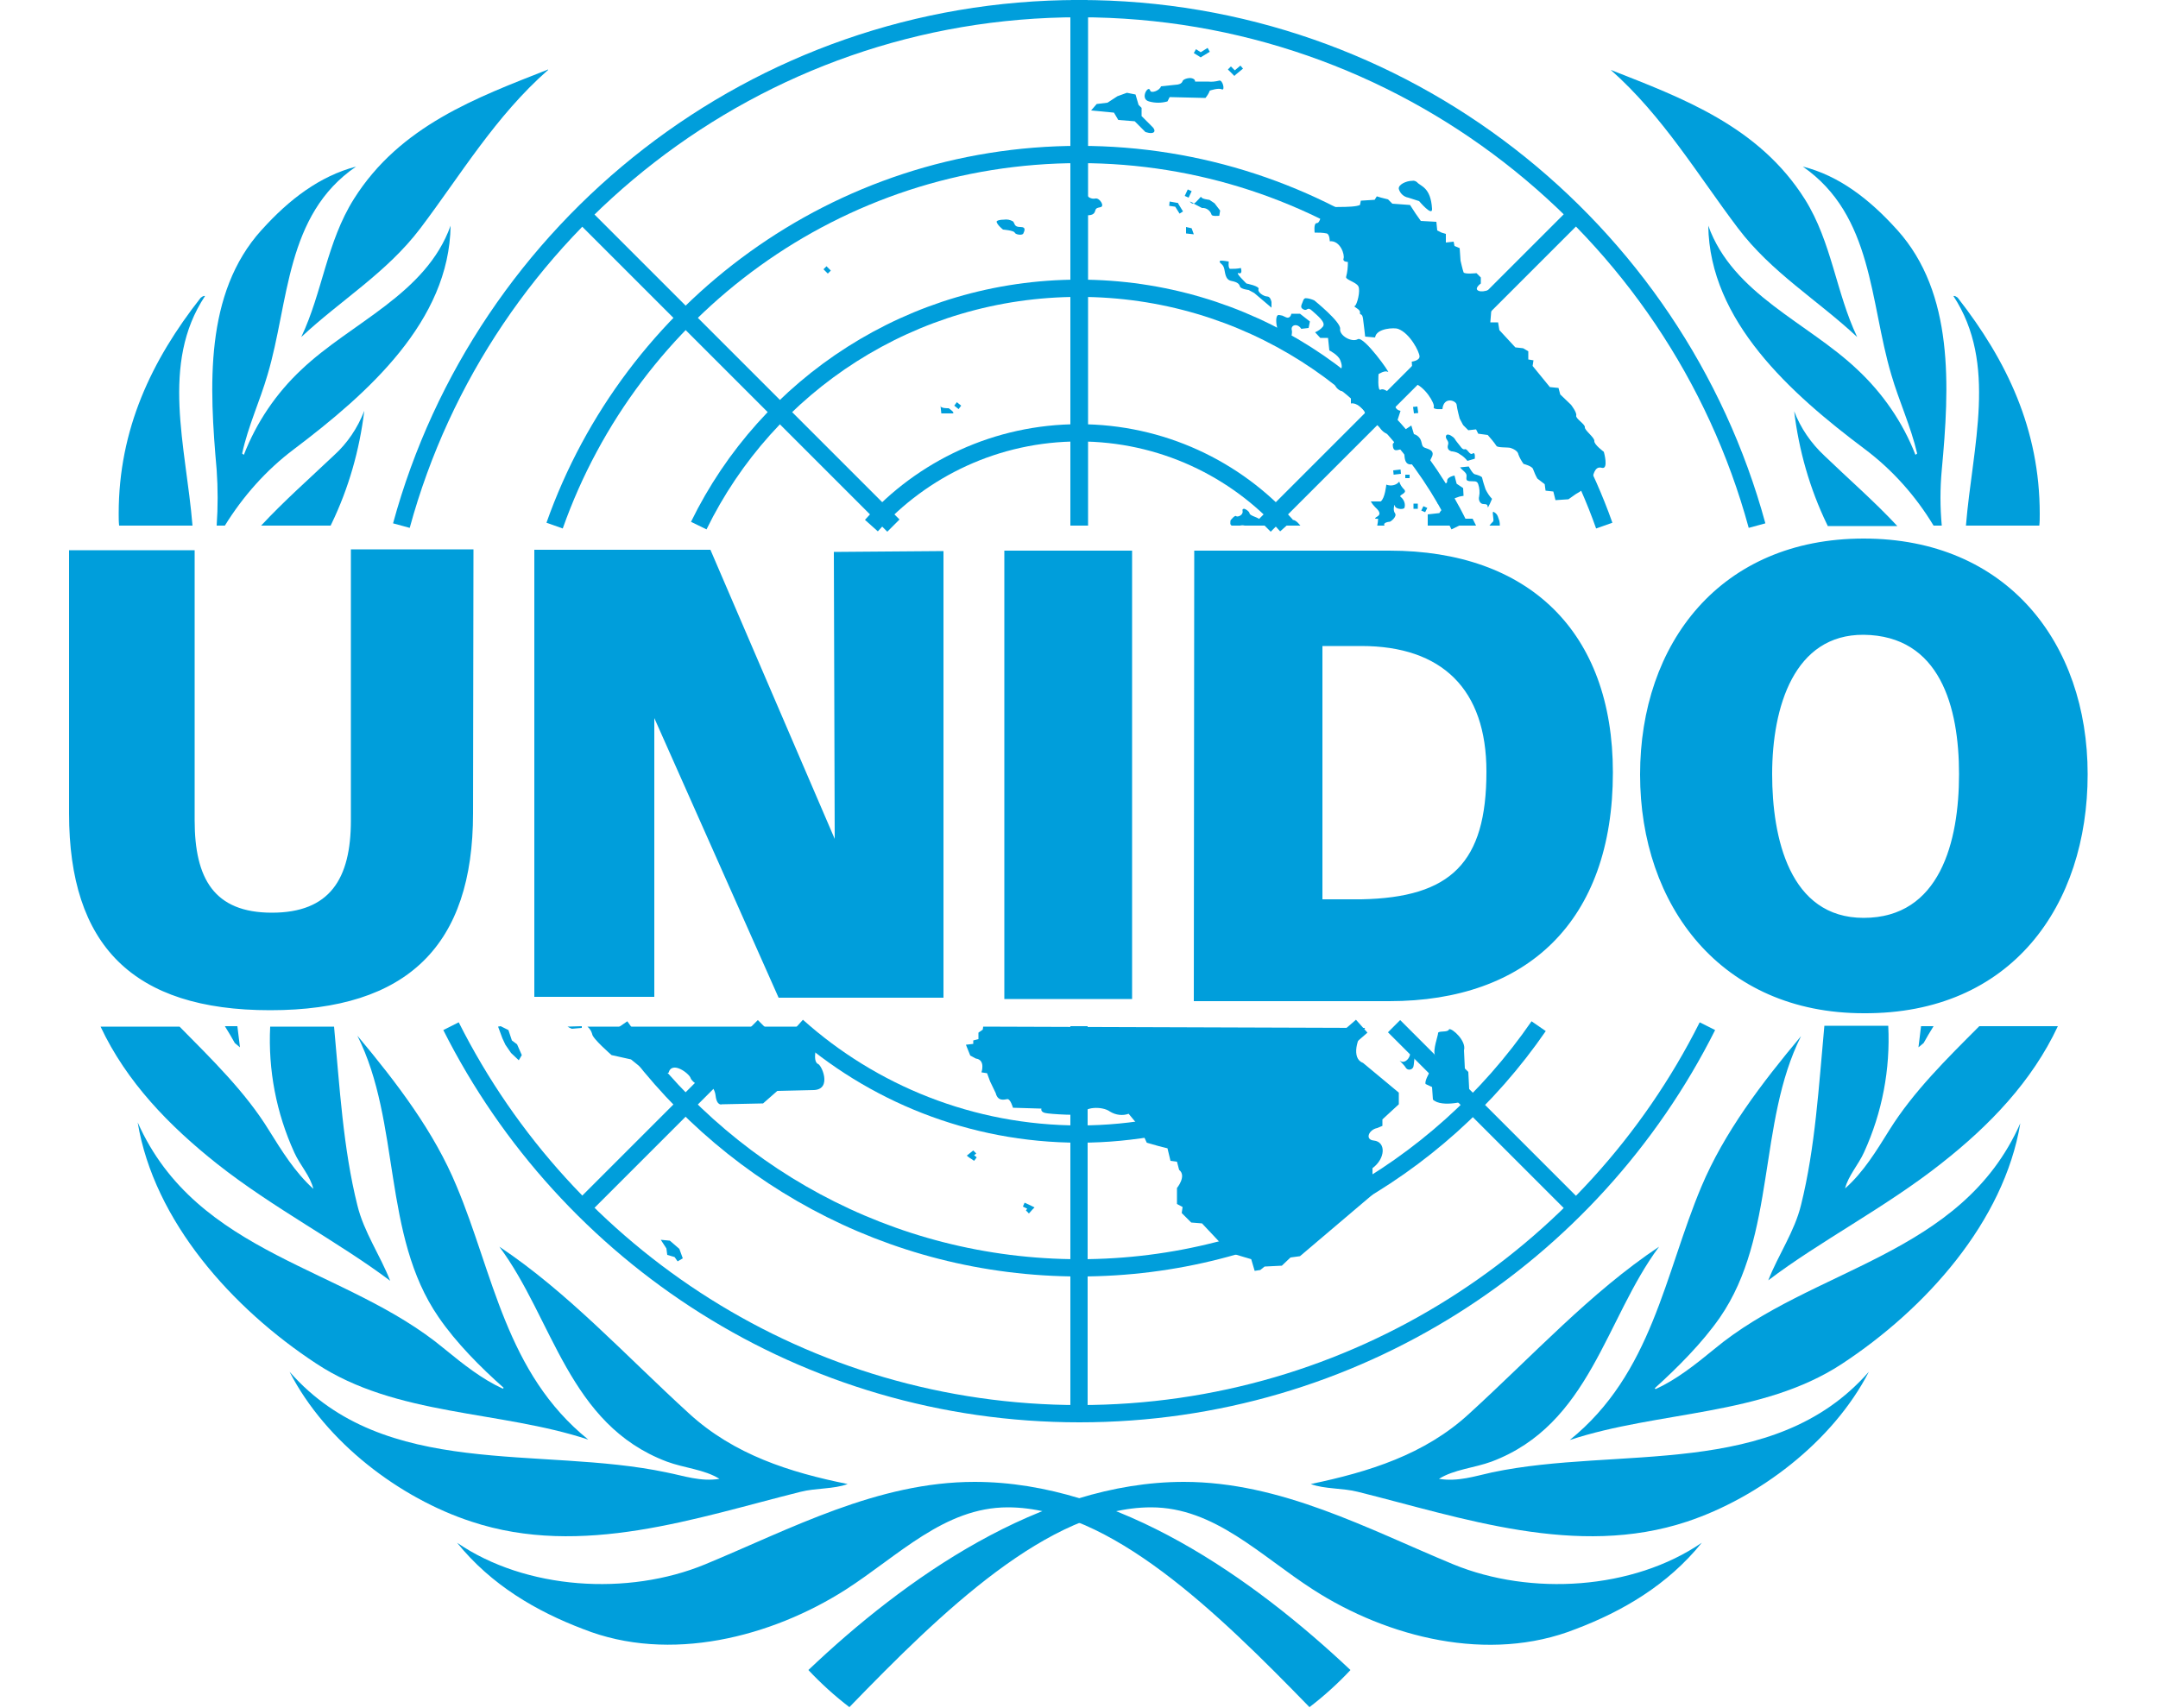
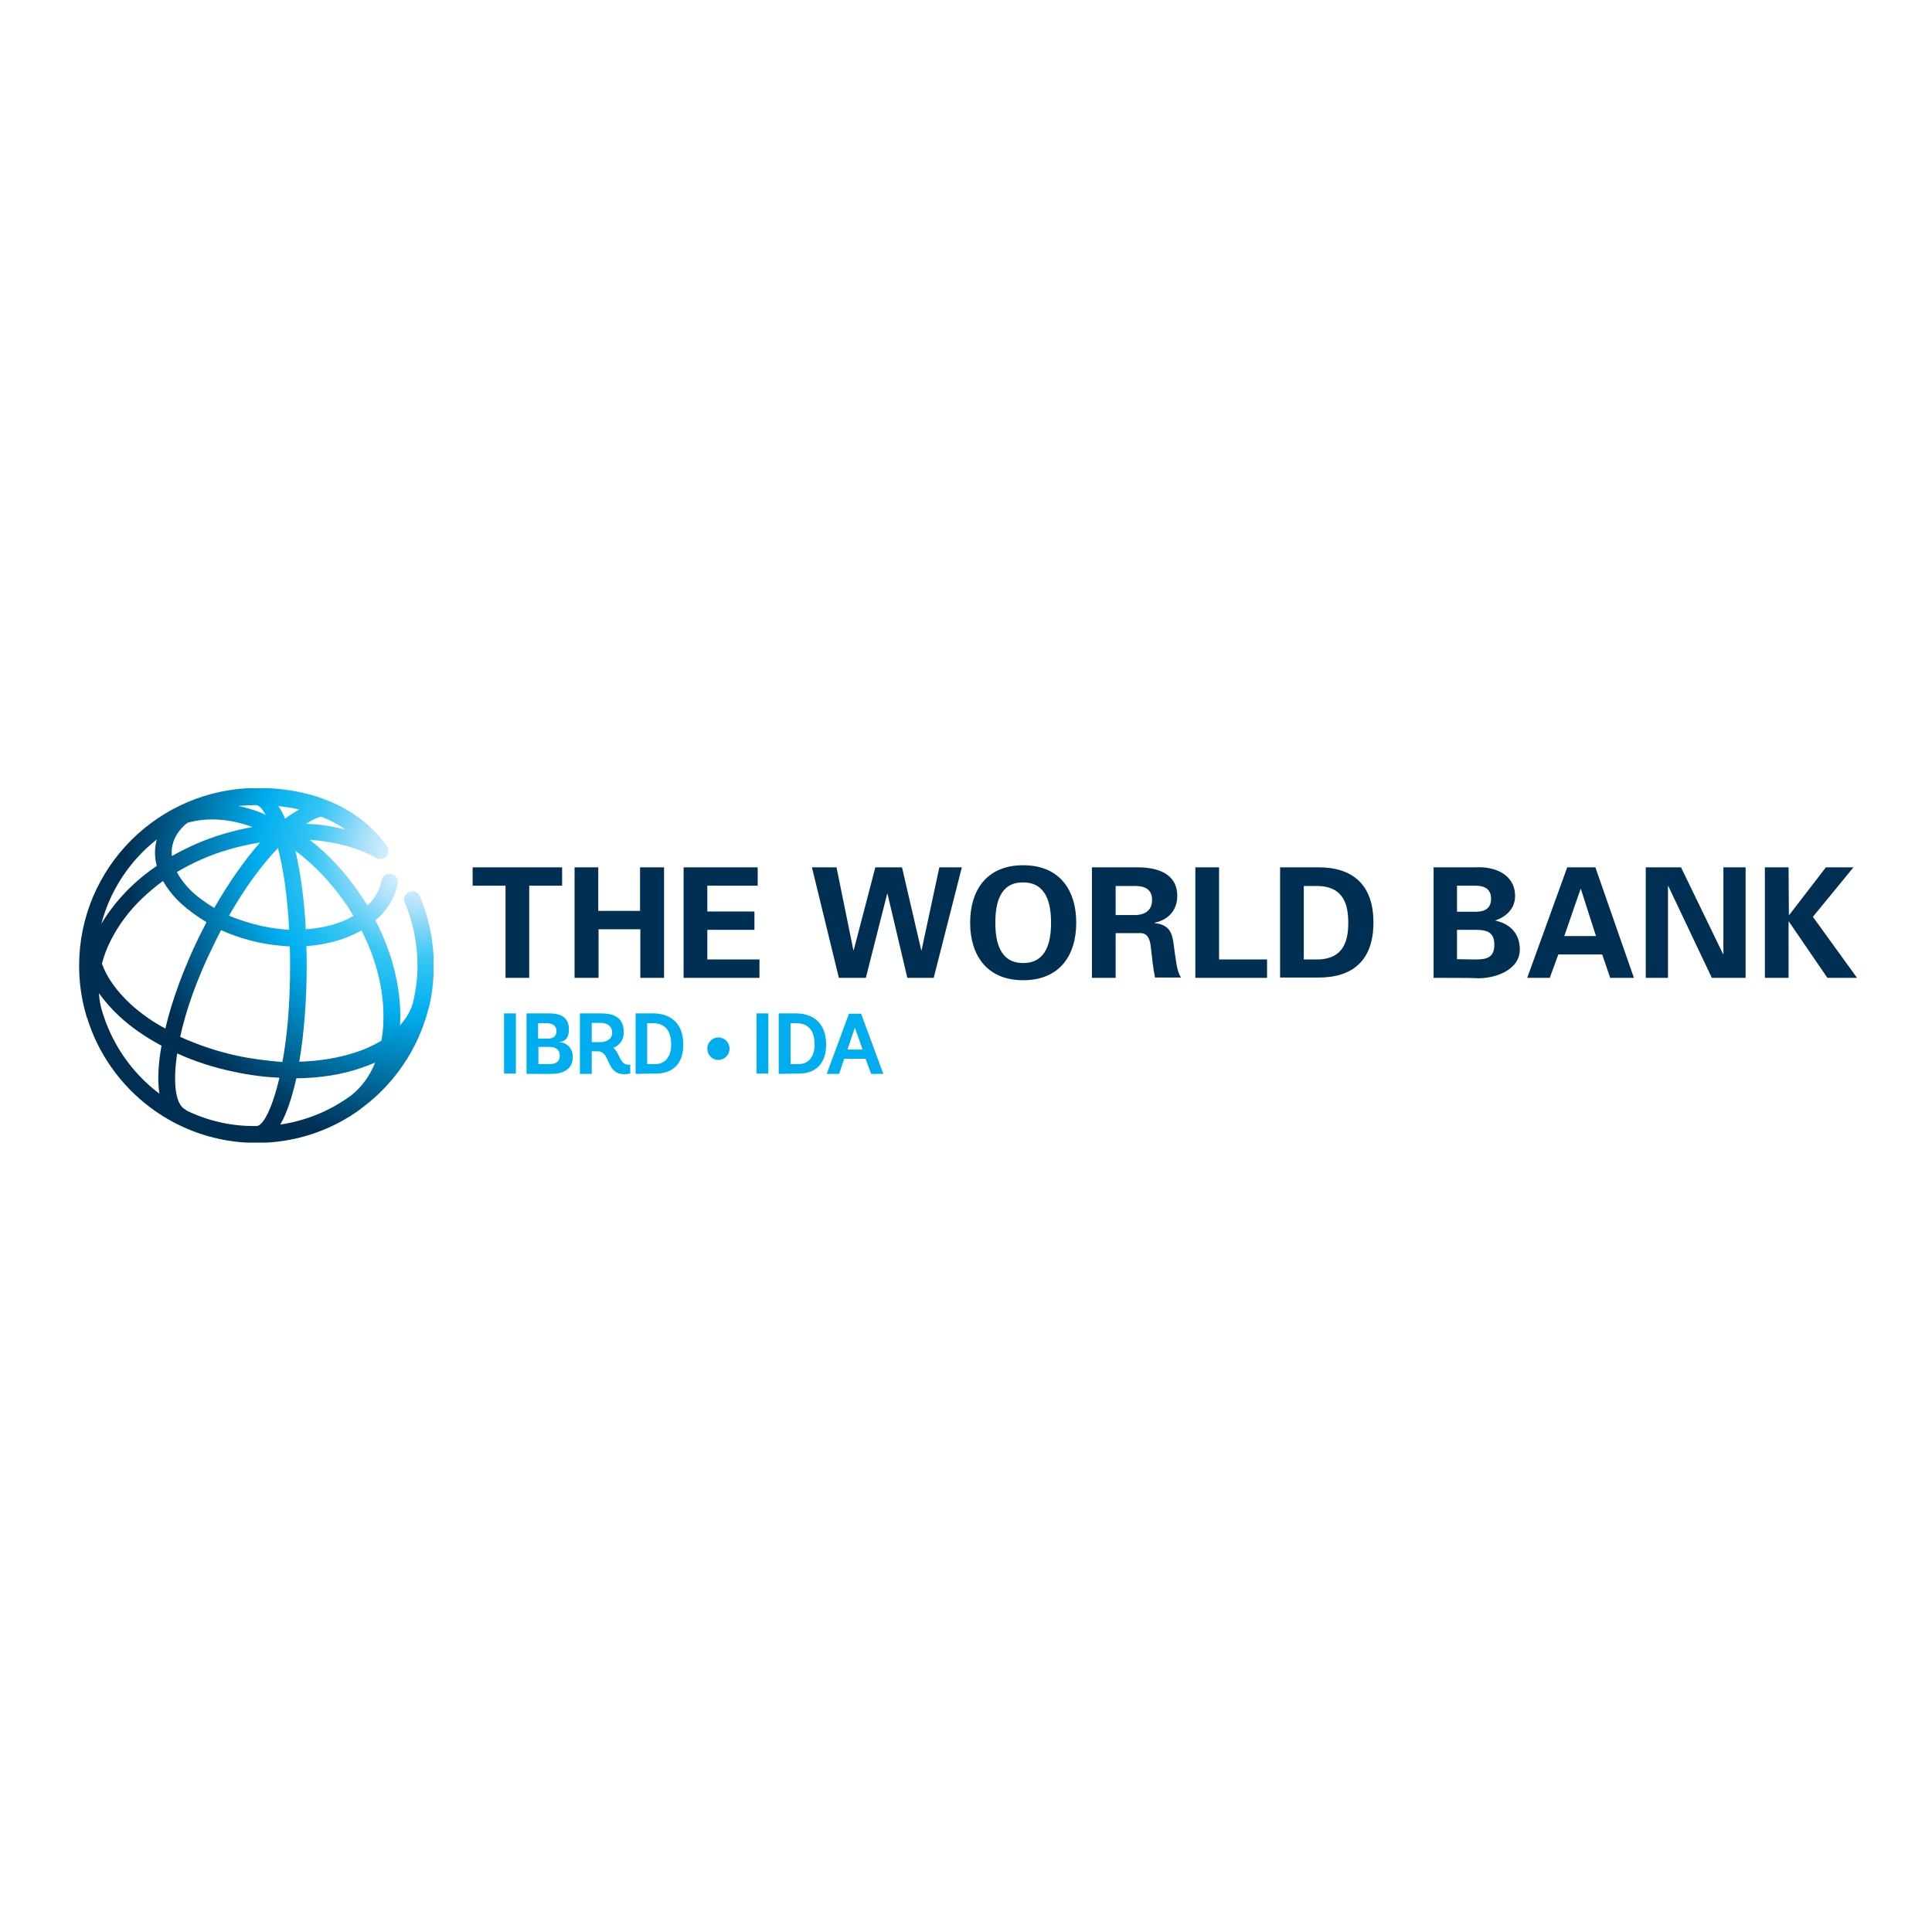
- <svg xmlns="http://www.w3.org/2000/svg" version="1.1" id="Layer_1" x="0px" y="0px" viewBox="0 0 500 395.6" style="enable-background:new 0 0 500 395.6;" xml:space="preserve">
+ <svg xmlns="http://www.w3.org/2000/svg" xmlns:xlink="http://www.w3.org/1999/xlink" version="1.1" id="layer" x="0px" y="0px" viewBox="0 0 652 652" style="enable-background:new 0 0 652 652;" xml:space="preserve">
  <style type="text/css">
- 	.st0{fill:none;stroke:#009edb;stroke-width:4;}
- 	.st1{fill:#009edb;}
+ 	.st0{clip-path:url(#SVGID_2_);fill:url(#SVGID_3_);}
+ 	.st1{fill:#00AEEF;}
+ 	.st2{fill:#002F54;}
</style>
-   <g id="Layer_2_1_">
-     <g id="Layer_1-2">
-       <path class="st0" d="M371.7,121.8c-17.7-50.1-65.5-86-121.6-86c-56.2,0-103.9,35.9-121.6,86" />
-       <path class="st0" d="M143.7,237.8c23.3,33.8,62.2,56,106.4,56s83.1-22.2,106.4-56" />
-       <path class="st0" d="M338.1,121.8c-15.9-32.6-49.4-55-88.1-55s-72.2,22.4-88.1,55" />
-       <path class="st0" d="M184.7,237.8c17.3,15.5,40.3,25,65.4,25s48-9.5,65.4-25" />
-       <path class="st0" d="M298.1,121.8c-11.8-13.2-29-21.5-48.1-21.5s-36.3,8.3-48.1,21.5" />
-       <polyline class="st0" points="177,237.8 134.9,279.9 177,237.8   " />
-       <polyline class="st0" points="250,237.8 250,327.6 250,237.8   " />
-       <polyline class="st0" points="323,237.8 365.1,279.9 323,237.8   " />
-       <path class="st0" d="M104.5,237.8c26.8,53.3,81.9,89.8,145.6,89.8s118.8-36.6,145.5-89.8" />
-       <polyline class="st0" points="207,121.8 134.9,49.7 207,121.8   " />
-       <path class="st0" d="M250,121.8V2C175,2,111.8,52.8,93,121.8" />
-       <polyline class="st0" points="293,121.8 365.1,49.7 293,121.8   " />
-       <path class="st0" d="M407.1,121.8C388.3,52.8,325.1,2,250.1,2l0,0l0,0v119.8" />
-       <path class="st1" d="M468.1,260.2L468.1,260.2C468.2,260.1,468.2,260.1,468.1,260.2L468.1,260.2z" />
-       <path class="st1" d="M345.7,341.2c-4.1,0.9-7.9,2.2-12.3,1.5c3.5-2.2,8.1-2.5,12.2-4c22.8-8.6,26.3-33,38.8-49.8    c-15.9,10.6-29.1,25.1-44,38.7c-10.3,9.5-23.3,13.5-36.7,16.3c3.2,1.2,7.4,0.9,10.9,1.8c24.1,6,50.7,15.4,76.3,6.9    c16.5-5.5,33.7-18.4,42.1-34.7l-0.1,0.1C410.9,343,375,335,345.7,341.2z" />
-       <path class="st1" d="M397.1,312.7c-4.4,3.6-8.7,7-13.5,9.2l-0.2-0.2c5.3-4.8,11-10.5,15.1-16.4c13.1-19,8.7-45.1,18.8-65.2    c-9.2,11-17.8,22.3-23.1,34.9c-8.5,20.2-11.4,43.3-30.5,58.7c20.6-6.8,44.5-5.5,63-17.6c19.5-12.8,37.6-33,41.4-55.8    C454.4,291.2,420,293.6,397.1,312.7z" />
-       <path class="st1" d="M422.7,105.6c-3.1-2.9-5.5-6.4-7-10.3c1.1,9.1,3.6,17.9,7.6,26.2c0.1,0.1,0.1,0.3,0.2,0.4h16.1    C434.3,116.2,428.2,110.9,422.7,105.6z" />
-       <path class="st1" d="M449.9,108.9c1.8-19.3,2.9-40.9-10.3-55.6l-0.1-0.1c-6.3-7-13.4-12.5-21.8-14.6C434,49.9,433.2,70,438.2,86.8    c1.8,6.2,4.5,11.9,6,18.3l-0.4,0.3c-2.9-7.5-7.6-14.3-13.5-19.8c-11.5-10.9-28.8-17.4-34.5-33.3c0.3,22.1,19.1,38.9,36.3,51.8    c6.4,4.8,11.8,10.9,15.9,17.7h1.9C449.5,117.5,449.5,113.2,449.9,108.9z" />
-       <path class="st1" d="M472.6,119.1L472.6,119.1c0-19.6-7.6-35.5-19-50.1c-0.3-0.2-0.6-0.5-1-0.4c10.3,15.7,4.4,34.8,2.9,53.2h17    C472.6,120.9,472.6,120,472.6,119.1z" />
-       <path class="st1" d="M402.7,52.9c7.8,10.3,18.4,16.6,27.6,25.2c-4.9-10.3-5.9-22-12.1-31.9c-10.7-17-28.5-23.5-45-30l0,0    C385.3,26.9,393.4,40.6,402.7,52.9z" />
-       <path class="st1" d="M437.8,261.8c-3,4.8-6,9.8-10.3,13.6c0.7-2.9,3.1-5.5,4.4-8.4c4.2-9.2,6.1-19.2,5.6-29.3h-14.8    c-1.3,14-2.1,28.2-5.4,41.5c-1.5,6.2-5.3,11.6-7.6,17.5c11.8-9,27.2-16.9,40.1-27.1c11.2-8.8,21-19,27-31.8h-18.2    C451,245.4,443.3,253,437.8,261.8z" />
-       <path class="st1" d="M445.7,241.7c0.7-1.3,1.5-2.6,2.3-3.9h-2.9c-0.2,1.6-0.4,3.3-0.6,4.9L445.7,241.7z" />
-       <path class="st1" d="M336.7,362.5c-19.8-8.2-39.9-19.1-62.4-19.1c-33.2,0-64.8,22.5-87,43.6l0,0c2.9,3.1,6.1,6,9.5,8.6    c21.2-21.9,46.2-46.3,69.9-46.3c14.7,0,25.3,11.2,37.6,19.1c17.1,11,40.6,17.1,60.8,9.1c10.8-4.1,21.3-10.2,29.2-20    C378.4,368.4,354.7,369.9,336.7,362.5z" />
-       <path class="st1" d="M185.5,345.7c3.5-0.9,7.7-0.6,10.9-1.8c-13.4-2.7-26.3-6.8-36.7-16.3c-14.9-13.6-28.1-28.1-44-38.7    c12.5,16.8,16,41.2,38.8,49.8c4,1.5,8.7,1.8,12.2,4c-4.4,0.7-8.2-0.7-12.3-1.5C125.1,335,89.2,343,67.2,318l-0.1-0.1    c8.4,16.4,25.6,29.3,42.1,34.7C134.8,361.1,161.4,351.7,185.5,345.7z" />
-       <path class="st1" d="M47.5,68.6c-0.4-0.1-0.7,0.2-1,0.4c-11.4,14.5-19,30.5-19,50v0.1c0,0.9,0,1.8,0.1,2.7h17    C43.1,103.4,37.1,84.3,47.5,68.6z" />
-       <path class="st1" d="M68.1,104.1c17.2-13,36-29.7,36.3-51.8c-5.7,15.9-23,22.4-34.5,33.3c-5.9,5.5-10.5,12.3-13.4,19.8l-0.4-0.3    c1.4-6.4,4.1-12.1,5.9-18.3c5-16.8,4.1-37,20.5-48.2c-8.4,2.2-15.5,7.6-21.8,14.6l-0.1,0.1C47.3,68,48.5,89.6,50.2,108.9    c0.3,4.3,0.3,8.6,0,12.9h1.9C56.3,115,61.7,108.9,68.1,104.1z" />
-       <path class="st1" d="M31.9,260.1L31.9,260.1C31.9,260.2,31.9,260.2,31.9,260.1L31.9,260.1z" />
-       <path class="st1" d="M69.8,78.1c9.2-8.6,19.8-14.9,27.6-25.2c9.3-12.3,17.4-26,29.6-36.7v-0.1c-16.5,6.5-34.3,13-45,30    C75.7,56.1,74.7,67.8,69.8,78.1z" />
-       <path class="st1" d="M73.3,316c18.5,12.2,42.4,10.8,63,17.6c-19.1-15.4-22-38.5-30.5-58.7c-5.2-12.6-13.8-23.9-23-34.9    c10.1,20.1,5.7,46.2,18.8,65.2c4.1,6,9.8,11.7,15.1,16.4l-0.2,0.2c-4.8-2.2-9.1-5.6-13.5-9.2c-22.9-19.1-57.3-21.5-71.1-52.5    C35.7,283,53.8,303.2,73.3,316z" />
-       <path class="st1" d="M76.8,121.4c4-8.3,6.5-17.1,7.6-26.2c-1.5,3.9-3.9,7.5-7,10.3c-5.6,5.3-11.6,10.6-16.9,16.3h16.1    C76.7,121.7,76.7,121.5,76.8,121.4z" />
-       <path class="st1" d="M225.8,343.4c-22.5,0-42.6,10.9-62.4,19.1c-17.9,7.4-41.6,5.9-57.5-5c7.9,9.8,18.4,15.9,29.2,20    c20.1,8,43.7,1.8,60.8-9.1c12.3-7.9,22.9-19.1,37.6-19.1c23.7,0,48.6,24.4,69.9,46.3c3.4-2.6,6.6-5.5,9.5-8.6l0,0    C290.5,365.9,259,343.4,225.8,343.4z" />
-       <path class="st1" d="M68.2,267.1c1.3,2.9,3.7,5.4,4.4,8.4c-4.3-3.9-7.3-8.8-10.3-13.6c-5.4-8.8-13.2-16.4-20.7-24H23.3    c6,12.8,15.9,23,27,31.8c12.9,10.2,28.3,18.2,40.1,27.1c-2.3-5.9-6.1-11.3-7.6-17.5c-3.3-13.2-4.1-27.4-5.4-41.4H62.6    C62.1,247.9,64,257.9,68.2,267.1z" />
-       <path class="st1" d="M55.6,242.7c-0.2-1.6-0.4-3.2-0.6-4.9h-2.9c0.8,1.3,1.6,2.6,2.3,3.9L55.6,242.7z" />
-       <path class="st1" d="M279.8,11.1l-1.6,1l-1.1-0.7l-0.5,0.9l1.3,0.8l0.3,0.2l0.3-0.2l1.8-1.1L279.8,11.1 M287.4,15.2l-1.3,1.1    l-0.9-0.9l-0.7,0.7l1.2,1.2l0.3,0.3l0.3-0.3l1.7-1.4L287.4,15.2 M276,18.1c-0.8-0.1-1.9,0.3-2,0.7c-0.2,0.7-1.2,0.8-1.2,0.8    L269,20c-0.3,1-2.3,1.7-2.5,1c-0.4-1.5-2.5,1.9-0.3,2.5c1.4,0.4,2.9,0.4,4.3,0l0.5-1l8.3,0.2c0.4-0.5,0.8-1.1,1-1.7    c0,0,2-0.7,2.8-0.3s0.2-2.4-0.7-2c-0.8,0.2-1.7,0.3-2.5,0.2h-3C276.9,18.4,276.5,18.2,276,18.1 M261.1,21.5l-2.2,0.8l-2.3,1.5    l-2.5,0.3l-1.3,1.5l5.3,0.5l1,1.7l3.8,0.3l2.5,2.5c2.2,0.7,2.7-0.3,1.3-1.5l-2.2-2.2V25l-0.7-0.7l-0.7-2.4L261.1,21.5 M327.2,41.9    c-1.4,0-3.3,0.9-3.1,1.9c0.3,1,1.1,1.8,2.2,2l2.5,0.8c0,0,3.1,3.7,3,1.8c-0.3-5.1-2.7-5.2-3.5-6.2C328,42,327.7,41.8,327.2,41.9     M250.1,42.8c-0.2,0-0.3,0.2-0.4,0.6c-0.2,1.7-1.2,1.7-1,2.9s0.7,3,1.3,3.2c2.6,0.8,3.5,0.2,3.7-0.5s0.3-0.8,1.3-1    c1-0.2-0.2-2.2-1.2-2c-0.9,0.2-1.9-0.3-2.2-1.2C251.6,44.2,250.6,42.8,250.1,42.8 M275.2,43.9l-0.7,1.5l0.9,0.4l0.7-1.5    L275.2,43.9 M319,45.5l-0.5,0.8l-3.2,0.2l-0.2,1c-1.7,0.8-8.3,0.2-8.5,0.7c-0.5,1.5-0.7,3.5-1.5,3.5s-0.5,2.2-0.5,2.2    c0.9,0,1.9,0,2.8,0.2c0.7,0.2,0.7,1.8,0.7,1.8c2.5-0.2,3.5,3.2,3.2,4s1,0.8,1,0.8c0,1.2-0.1,2.3-0.4,3.4c-0.3,0.7,2.2,1.2,2.8,2.2    s-0.3,4.4-0.8,4.6s1.3,0.7,1.2,1.5s0.5,0,0.7,1.4s0.5,4.2,0.5,4.2l2.3,0.2c0.3-2.2,4.6-2.3,5.3-2c2.8,1,5,5.4,5,6.4    s-1.8,1.2-1.8,1.2l0.3,4.9c2.8,0.8,5.1,4.9,4.8,5.6s2,0.5,2,0.5c0.3-3,3.2-2,3.3-1s0.7,3.2,0.7,3.2l0.8,1.5l1.2,1.2l1.8-0.2l0.5,1    l2.2,0.3c0.7,0.8,1.4,1.6,2,2.5c0.2,0.5,2.7,0.3,3.3,0.5s1.7,0.7,1.8,1.5c0.3,0.8,0.7,1.5,1.2,2.2c0,0,2,0.5,2.2,1.2    c0.3,0.8,0.6,1.5,1,2.2l1.7,1.3l0.2,1.5l1.8,0.2l0.5,2l3-0.2l1.7-1.2c2.2-1.2,3.6-2.7,3.8-3.4s0.5-3.2,2.2-2.7s0.5-3.7,0.5-3.7    s-2.3-1.7-2.2-2.5s-2.3-2.5-2.2-3.2s-2.2-2-2-2.7s-1.2-2.5-1.2-2.5l-2.5-2.4l-0.4-1.5l-2-0.2l-4-4.9l0.2-1.3l-1.2-0.2v-1.9    l-1.2-0.7l-1.8-0.2l-3.7-4l-0.3-1.8h-1.8l0.3-3.6c1.2-1.5,0.5-4.4,0.5-4.4s-2.3,1.2-3.5,0.7s0.5-1.7,0.5-1.7v-1.4l-1-1    c0,0-2.8,0.3-3-0.2s-0.7-2.7-0.7-2.7l-0.2-2.9L337,57l-0.2-1l-1.8,0.2v-2l-1-0.3l-1-0.5l-0.2-2l-3.6-0.2l-1.2-1.7l-1.3-2l-4.1-0.3    l-1-1l-1.6-0.4L319,45.5 M278.3,45.6c-0.1-0.1-1,1.2-1.7,1.6c0.8,0.4,1.9,1,1.9,1c1-0.1,1.9,0.6,2.2,1.5c0,0.5,1.8,0.3,1.8,0.3    l0.2-1.2l-1.3-1.7l-1.2-0.8C280.1,46.3,278.3,46.1,278.3,45.6L278.3,45.6 M276.6,47.1c-0.8-0.4-1.3-0.6-0.5,0    C276.3,47.2,276.4,47.2,276.6,47.1 M271,46.7l-0.1,1l1.4,0.2l1,1.6l0.8-0.5l-1.1-1.8l-0.1-0.2h-0.2L271,46.7 M232.6,50.9    c-0.9,0-1.7,0.2-1.7,0.5c0.2,0.8,1.5,1.8,1.5,1.8s2.5,0.2,2.7,0.7s1.8,0.7,2,0.2s0.8-1.5-0.7-1.5s-1.2-0.8-1.7-1.3    C234,50.9,233.3,50.8,232.6,50.9 M274.8,52.6v1.5l1.8,0.2l-0.5-1.4L274.8,52.6 M282.9,60.4c-0.2,0-0.3,0.1-0.3,0.2    c0,0.5,0.7,0.5,1,1.5s0.2,2.7,1.7,3s1.8,0.7,2,1.3s2,0.8,2,0.8l1.3,0.7l4,3.4V70c0,0-0.2-1.3-1-1.3s-2.3-1-2-1.7s-2.8-1.3-2.8-1.3    S286,63,287,63.3s0.5-1.2,0.5-1.2c-0.8,0.2-1.7,0.2-2.5,0.2c-0.5-0.2-0.3-1.7-0.3-1.7C284,60.5,283.5,60.4,282.9,60.4 M191.5,61.7    l-0.7,0.7l1,1l0.7-0.7L191.5,61.7 M302.5,69.1c-0.2,0-0.4,0.2-0.5,0.4c-0.3,1-1,1.7,0,2.2s0.8-0.8,2,0.3s3.3,2.7,2.5,3.7    c-0.5,0.6-1.1,1-1.8,1.3l1.2,1.3h1.8l0.3,2.9c0,0,2,1,2.5,2.2s0.5,1.9,0,2.5s-1.5,1.9-1.3,3c0.2,0.8,0.8,1.4,1.5,1.7l1.3,0.2    l1,0.5v2.2c1.3-0.3,3.5,1.5,3.3,2.7s0.3,0.5,2,1.7s1.2,1.3,2.3,2.2s2.2,0.3,2.7-1.2l1.2-3.7c-1.7-0.3-1.3-2.2-1.3-2.2    c-0.2-1.5-2.5-3.2-3.3-2.7s-0.5-3.6-0.5-3.6s1.5-1,2.2-0.5s-5.6-8.4-7-7.6s-4.3-0.8-4.1-2.4s-6-6.6-6-6.6    C303.8,69.3,303.1,69.1,302.5,69.1 M299.2,72.7c0,0-0.2,1.3-1.3,0.8s-0.5-0.3-1.5-0.5s-0.7,2.2-0.5,2.9c0,0-0.7,2.4-0.8,3.4    s2,1,2.7,0.8s1.8-2.4,1.5-3.6s1.3-1.7,2.2-0.3l1.7-0.2l0.3-1.5l-2.3-1.8L299.2,72.7 M221.7,93.2l-0.6,0.8l1,0.8l0.6-0.8    L221.7,93.2 M217.9,93.9l0.2,1.9h2.5c1,0-0.8-1.2-0.8-1.2S217.7,94.7,217.9,93.9 M328.4,94.2l-1,0.1l0.2,1.5l1-0.1L328.4,94.2     M327,98.6l-2.1,1.4l-2.2,2.9c0,2.2,1.2,1.2,2.2,1.2s-0.3,3.9,2.3,3.5s0.2,1.2,2.2,1.3s1.5-1.5,2.2-2.7s0.3-1.8-0.8-2.2    s-1.2-0.3-1.5-1.7c-0.2-0.8-0.9-1.5-1.7-1.7L327,98.6 M335.4,100.7c-0.2,0-0.4,0.2-0.4,0.5c0,0.7,0.8,1,0.5,1.9    c-0.2,0.6,0,1.2,0.6,1.4c0.1,0.1,0.3,0.1,0.4,0.1c0.7,0.1,1.3,0.3,1.8,0.7c0.7,0.4,1.2,0.9,1.7,1.5l1.7-0.5c0,0,0.2-1.7-0.5-1.2    s-1.2-1.2-1.8-1s-1-0.7-1.7-1.5s-0.5-1-1.3-1.5C336,100.8,335.7,100.7,335.4,100.7 M340.3,108.1l-2,0.2c0.5,0.7,1.5,1.2,1.5,1.9    s-0.3,1.2,0.7,1.3s1.7-0.2,2,0.7c0.3,0.9,0.4,1.9,0.2,2.9c-0.2,0.7,0.2,1.7,1,1.7s1,0.2,1,0.7s1-1.9,1-1.9    c-0.6-0.6-1.1-1.4-1.5-2.2c-0.3-0.9-0.6-1.8-0.8-2.7c0-0.3-1.2-0.7-1.7-0.8S340.3,108.1,340.3,108.1 M324.5,108.8l-1.7,0.2l0.1,1    l1.7-0.2L324.5,108.8 M325.6,110v0.8h1V110H325.6 M337,110.2c0,0-1.8,0.3-1.7,1.3s-2.7,1-4,1.7l1.3,1.8l0.5,1.7l4-0.2    c0,0-1.2-0.8,0.7-1.3c0.4-0.2,0.9-0.2,1.3-0.3l-0.1-1.8l-1.5-1L337,110.2 M339.2,115L339.2,115C339.2,115,339.3,114.9,339.2,115     M324.2,111.6c-0.7,0.9-2,1.1-3,0.7c0,0-0.3,3.2-1.3,3.9h-2.3c0.3,0.5,0.6,0.9,1,1.3c0.5,0.5,1.7,1.5,0.5,2.2s0.2,0.5,0.2,0.5    c0,0.5-0.1,1.1-0.2,1.6h1.7c-0.5-0.7,1-0.9,1.2-0.9s1.8-1.2,1.2-2s0-2.4,0-1.7s1.8,1,2.2,0.5c0.3-0.9-0.1-1.9-0.8-2.5    c-0.8-0.5,1.5-0.8,0.8-1.7C324.8,112.9,324.4,112.3,324.2,111.6 M327.5,116.7v1.2h1v-1.2H327.5 M329.8,117.3l-0.5,1l0.9,0.4l0.5-1    L329.8,117.3 M335.4,117.5c-0.8,0.1-1.5,0.6-1.9,1.4l-2.7,0.3v2.6H342l-0.8-1.6H339h-0.1h0.1c0.1-0.1-0.1-0.4-1.6-1.9    C336.9,117.8,336.2,117.5,335.4,117.5 M288.3,117.9c-0.3,0-0.5,0.1-0.4,0.5c0.2,1-1.2,1.5-1.5,1.2s-1.3,1-1.3,1    c0,0.4-0.2,1,0.3,1.2h1.9c0.4-0.1,0.7-0.1,1.1,0h12.9c-0.7-0.9-1.6-1.6-2-1.2c-0.8,0.7-1,0-2.5,0.5s-4.7,0.2-4.8-0.5    s-2.5-1-2.5-1.7C289.4,118.5,288.7,118,288.3,117.9 M346,118.6c-0.4,0.1,0.3,2-0.1,2.3c-0.3,0.3-0.6,0.6-0.8,0.9h2.4    c0-0.4,0-0.7-0.1-1.1c-0.3-0.7-0.3-1.5-1.2-2C346.2,118.7,346.1,118.6,346,118.6 M115.4,237.9l1,2.7l0.7,1.5l1.3,1.9l1.8,1.7    l0.7-1.2l-1.1-2.5l-1.2-0.9l-0.8-2.4l-1.8-0.9L115.4,237.9 M131.5,237.9c0.3,0.2,0.7,0.4,1,0.5l2.3-0.2c0-0.1,0-0.2,0-0.4    L131.5,237.9 M136.1,237.9c0.5,0.4,0.9,1,1.1,1.7c0,1,4.5,4.9,4.5,4.9l4.5,1l4.2,3.4l3.2-0.3h1.3c0.8-2.9,4.8,0.2,5.1,1.2    s3,2.7,3.3,1.9s2.2-0.3,2.5,2.2s1.5,2,1.5,2l9.5-0.2l3.3-2.9l8.5-0.2c4.3-0.2,1.7-6.1,0.8-6.1c-1.5-1.2,0.5-6.1,0.5-6.1l-2.7-2.5    L136.1,237.9 M227.8,237.9l-0.1,0.7l-1,0.7v1.5l-1.2,0.3v0.8l-1.7,0.2l1,2.5l1.3,0.7c2.3,0.3,1.3,3.2,1.3,3.2l1.3,0.2l0.7,1.9    l1.3,2.7c0.5,2,2,1.5,2.7,1.4s1.3,2,1.3,2l6.6,0.2c0,0-0.3,0.7,0.8,1s8.8,0.7,9.1,0.2c-0.3-1.5,4.1-1.9,6-0.5    c1.3,0.8,2.9,1,4.3,0.5l2.5,3l1.7,3.7l2.8,0.8l2,0.5l0.7,2.9l1.5,0.2l0.5,1.9c1.8,1.4-0.5,4.2-0.5,4.2v3.7l1.3,0.7l-0.2,1.4    l2.2,2.2l2.5,0.2l6.4,6.8l5,1.5l0.8,2.7l1.3-0.2l1-0.8l4-0.2l2-1.9l2.2-0.3l18.5-15.7l-1.7-1v-3.7c3-2.2,3.2-6.1,0.3-6.4    c-2.1-0.2-1.2-2.5,0.8-2.9l1.2-0.5v-1.5l3.8-3.5v-2.7l-8.3-6.9c-2.8-1-1.4-5.9,0.5-8.1L227.8,237.9 M335.8,238.5    c0,0-0.1,0-0.1,0.1c-0.3,0.7-2.5,0.2-2.5,0.8s-1.3,4-0.7,5.2s-0.5,1.2-0.7,2.4s-1.8,3.2-1.5,4.2l1.5,0.7l0.2,2.9    c2,2,8.5,0.3,8.5-0.2s-0.3-6.2-0.3-6.2l-0.8-0.8l-0.2-4.2C339.8,241.2,336.5,238.3,335.8,238.5 M327.2,244c-0.2,0-0.5,0.2-0.5,0.4    c-0.3,1.3-1.5,2-2.2,1.5s0.8,0.8,1.2,1.5c0.3,0.5,0.9,0.6,1.4,0.3c0.1-0.1,0.2-0.2,0.3-0.3c0.3-0.7,0.2-2.2,0.5-2.9    C328.1,244.2,327.6,243.9,327.2,244 M225.5,266.6l-1,0.8l-0.5,0.4l0.5,0.4l1.2,0.8l0.6-0.8l-0.6-0.5l0.5-0.4L225.5,266.6     M237.4,278.7l-0.4,0.9l1,0.5l-0.3,0.4l0.7,0.7l0.8-0.9l0.5-0.5l-0.6-0.3L237.4,278.7 M153.1,287.3l1.3,2l0.2,1.5l1.7,0.5l0.7,1    l1.2-0.7l-0.8-2.2l-2.2-1.9L153.1,287.3 M410.6,179.4c0-15.6,5.1-32.4,21.2-32.3c17.7,0.2,22.1,16.7,22.1,32.3    s-4.4,33.3-22.1,33.3C414.6,212.7,410.6,194.1,410.6,179.4 M431.8,234.8c34.3,0.2,51.9-25,51.9-55.4s-18.7-54.6-51.9-54.6    S380,149.1,380,179.5S398.8,234.8,431.8,234.8 M306.4,149.7h9c18.7,0,29,10,29,29.1c0,21.1-8.2,29.2-29,29.6h-9V149.7z M276.6,232    h45.3c31.9,0,51.8-18.5,51.8-53c0-32.6-19.5-51.4-51.8-51.4h-45.2L276.6,232 M232.7,127.6h29.6v103.9h-29.6L232.7,127.6z     M123.8,127.4h40.8l28.8,67l-0.2-66.5l25.4-0.2v103.5h-38.2l-28.8-64.8V231h-27.8V127.4 M109.6,188.5c0,30.5-15.1,45.6-47,45.6    S16,219,16,188.5v-61h29.1v62.6c0,13.5,4.5,21.4,17.9,21.4s18.3-7.8,18.3-21.4v-62.8h28.4L109.6,188.5" />
-     </g>
+   <g>
+     <defs>
+       <path id="SVGID_1_" d="M100,363.9c7.9-0.1,15.3-1.2,21.9-3.5c1.7-0.6,3.2-1.2,4.7-1.8c-1.8,4.5-4.5,8.2-8,11    c-6.9,5.1-15.1,8.6-24,9.9C96.8,375.7,98.6,370.2,100,363.9 M63,374.8c-0.2-0.1-0.3-0.3-0.5-0.4c-3.1-1.5-4.3-8.4-2.7-18.9    c5.9,2.7,12.4,4.8,19.2,6.2c5.1,1.1,10.3,1.8,15.3,2c-2.5,10.7-5.6,16.3-7.7,16.3c-0.1,0-0.3,0-0.4,0    C77.9,380.1,70,378.2,63,374.8 M34.3,340.7c-0.5-1.8-0.8-3.6-0.9-5.5c1.9,2.6,4.1,5.2,6.8,7.7c4.1,3.8,8.9,7.1,14.3,10    c-1.1,6.2-1.4,11.7-0.7,16.2C44.5,362.1,37.6,352.2,34.3,340.7 M103.5,325.8c0-2.2,0-4.4-0.1-6.5c6.9-0.5,13.3-2.3,18.6-5.3    c4.9,9.6,7.5,19.8,7.4,29.3c0,2.8-0.2,5.4-0.7,7.9c-2.5,1.5-5.4,2.9-8.6,3.9c-5.7,1.9-12.2,3-19.1,3.2    C102.7,348.4,103.5,336.9,103.5,325.8 M80.1,356.3c-6.9-1.5-13.4-3.7-19.3-6.4c1.9-8.7,5.5-19.3,11.3-31c0.8-1.7,1.7-3.4,2.5-5    c4,1.8,8.3,3.2,12.9,4.2c3.5,0.7,6.9,1.1,10.3,1.3c0.1,2.1,0.1,4.2,0.1,6.5c0,13.1-1,24-2.6,32.5C90.4,358,85.3,357.4,80.1,356.3     M44,338.8c-4.7-4.4-8-9-9.6-13.6c1.3-5.1,3.9-10.3,7.6-15.3c3.5-4.7,8-8.9,13-12.6c1.5,2.6,3.5,5.2,6.1,7.6    c2.5,2.3,5.4,4.4,8.6,6.3c-0.9,1.7-1.7,3.4-2.6,5.1c-4.9,10.1-9,21-11.3,30.8C51.4,344.8,47.4,341.9,44,338.8 M99.7,287.1    c6.3,4.7,12.1,10.8,17,17.9c0.9,1.3,1.8,2.7,2.6,4.1c-4.4,2.6-10.1,4.1-16.1,4.5C102.7,304,101.5,294.8,99.7,287.1 M88.7,312.6    c-4-0.9-7.9-2.1-11.4-3.6c5.2-9.1,10.9-17,16.5-22.8c1.8,6.9,3.2,16.1,3.8,27.6C94.7,313.6,91.7,313.2,88.7,312.6 M64.9,301    c-2.3-2.2-4-4.4-5.2-6.7c5.2-3.1,11-5.7,17.1-7.5c3.7-1.1,7.4-1.9,11-2.5c-5.3,6-10.6,13.6-15.5,22.1    C69.6,304.8,67.1,303,64.9,301 M52.9,283.3c-0.1,0.3-0.2,0.6-0.2,0.9c-0.6,2.6-0.5,5.3,0.2,8c-6,4.1-11.2,9-15.3,14.5    c-1.3,1.7-2.4,3.4-3.4,5.1C37.2,300.3,43.9,290.4,52.9,283.3 M58.2,285.3c0.6-2.9,2.4-5.5,5-7.6c6.5-1.9,14.1-1.5,22,1.4    c-3.3,0.6-6.7,1.4-10,2.4c-6.1,1.8-11.9,4.4-17.2,7.4C57.9,287.7,57.9,286.5,58.2,285.3 M103.3,278c1.9-1.2,3.7-2.1,5.1-2.4    c2.8,1.1,5.6,2.5,8.2,4.4C112.4,278.8,107.9,278.2,103.3,278 M93.9,272c2.3,0.3,4.7,0.6,7.1,1.2c-1.5,0.8-3.2,1.9-4.8,3.1    C95.6,274.7,94.8,273.3,93.9,272 M87.9,274.2c-2.5-1-5-1.7-7.5-2.2c2-0.2,4-0.3,6-0.3c0.9,0,2.1,1.1,3.3,3.4    C89.1,274.7,88.5,274.4,87.9,274.2 M26.7,325.9c0,5.7,0.8,11.2,2.3,16.4c0.1,0.3,0.2,0.7,0.3,1c0,0.1,0,0.1,0.1,0.2    c7.5,24.4,30.3,42.2,57.2,42.2c12.4,0,24-3.8,33.5-10.3c0.1-0.1,0.2-0.1,0.3-0.2c0.6-0.4,1.1-0.8,1.6-1.2    c11-8.1,19.1-19.9,22.6-33.6c0.2-0.6,0.4-1.3,0.5-1.9c0-0.2,0-0.3,0.1-0.5c0.8-3.9,1.2-8,1.2-12.2c0-8.1-1.6-15.9-4.7-23.3    c-0.6-1.4-2.2-2.1-3.6-1.5c-1.4,0.6-2.1,2.2-1.5,3.6c2.8,6.7,4.3,13.8,4.3,21.1c0,4.5-0.6,8.8-1.6,13c-0.8,2.6-2.3,5.1-4.3,7.3    c0-0.9,0.1-1.9,0.1-2.9c0-10.7-2.9-21.9-8.4-32.5c4-3.4,6.6-7.7,7.5-12.5c0.3-1.5-0.7-3-2.2-3.2c-1.5-0.3-3,0.7-3.2,2.2    c-0.6,3.1-2.2,6-4.8,8.5c-0.8-1.3-1.6-2.6-2.5-3.9c-4.9-7.2-10.7-13.4-17-18.3c8.4,0.6,16.1,2.6,22.4,6.1c1,0.6,2.3,0.5,3.2-0.2    c1.2-1,1.3-2.7,0.4-3.9c-9-12.5-24.5-19.5-43.7-19.5C53.5,266,26.7,292.9,26.7,325.9" />
+     </defs>
+     <clipPath id="SVGID_2_">
+       <use xlink:href="#SVGID_1_" style="overflow:visible;" />
+     </clipPath>
+     <radialGradient id="SVGID_3_" cx="-285.291" cy="912.772" r="1.631" gradientTransform="matrix(60.7425 0 0 -60.7427 17470.348 55732.562)" gradientUnits="userSpaceOnUse">
+       <stop offset="0" style="stop-color:#FFFFFF" />
+       <stop offset="5.980000e-002" style="stop-color:#E7F6FD" />
+       <stop offset="0.183" style="stop-color:#AFE2FA" />
+       <stop offset="0.359" style="stop-color:#37C6F4" />
+       <stop offset="0.544" style="stop-color:#00AEEF" />
+       <stop offset="1" style="stop-color:#002F54" />
+     </radialGradient>
+     <rect x="26.7" y="266" class="st0" width="119.6" height="119.6" />
  </g>
+   <path class="st1" d="M170.1,362.4V342h4v20.3H170.1z M177.7,362.4V342h7.7c4.2,0,6.6,1.6,6.6,5.4c0,3.6-2.1,4.2-3.2,4.2v0.1  c1.4,0,4.5,1.2,4.5,5c0,4.2-3.3,5.7-7.1,5.7C186.2,362.4,177.7,362.4,177.7,362.4z M184.9,350.5c2.2,0,2.9-1.1,2.9-2.6  c0-1.6-1.1-2.6-3.5-2.6h-2.7v5.2C181.7,350.5,184.9,350.5,184.9,350.5z M185.4,359.1c2,0,3.5-0.6,3.5-2.9c0-2.1-1.5-2.9-3.6-2.9  h-3.6v5.8H185.4z M212.7,362.3c0,0-0.8,0.2-2.1,0.2c-6.2,0-4.5-7.7-8.8-7.7h-2.1v7.6h-4V342h7.1c5,0,7.7,1.8,7.7,6.4  c0,3-1.9,4.6-3.5,5.2c2.1,1.7,2.2,5.7,4.9,5.7h0.8L212.7,362.3L212.7,362.3z M202.4,351.7c2.4,0,4.2-1.1,4.2-3.2  c0-2-1.4-3.3-3.9-3.3h-3v6.5H202.4z M214.5,362.4V342h6c5.3,0,10.1,2.9,10.1,10.5c0,7.2-4.3,9.8-9.2,9.8L214.5,362.4L214.5,362.4z   M221.2,359.1c3.1,0,5.3-2.3,5.3-6.6c0-4.5-1.9-7.2-6.2-7.2h-1.9v13.8H221.2z M242.4,357.7c-2.1,0-3.7-1.7-3.7-3.8  c0-2.1,1.7-3.8,3.7-3.8c2.1,0,3.8,1.7,3.8,3.8C246.2,356,244.5,357.7,242.4,357.7z M255.3,362.4V342h4v20.3H255.3z M262.8,362.4V342  h5.9c5.3,0,10.1,2.9,10.1,10.5c0,7.2-4.3,9.8-9.2,9.8L262.8,362.4L262.8,362.4z M269.6,359.1c3.1,0,5.3-2.3,5.3-6.6  c0-4.5-1.9-7.2-6.2-7.2h-1.9v13.8H269.6z M292.1,357.3h-7.2l-1.7,5.1H279l7.5-20.3h4.1l7.5,20.3h-4.1L292.1,357.3z M286,354.2h5.1  l-2.6-7.4L286,354.2z" />
+   <path class="st2" d="M159.5,292.7h30.2v6.2h-11.1V330h-8v-31.1h-11.1L159.5,292.7L159.5,292.7z M193.9,330v-37.3h8v14.7h14.1v-14.7  h8.1V330h-8v-16.4H202V330H193.9z M230.7,292.7h25v6.2h-17v8.7h15.9v6.2h-15.9v10h17.6v6.2h-25.6L230.7,292.7L230.7,292.7z   M295.4,292.7h9l6.5,28h0.1l6-28h7.6l-9.5,37.3h-8.9l-6.7-28.4h-0.1l-7.2,28.4h-9.1l-9.1-37.3h8.3l5.7,28h0.1L295.4,292.7z   M327.4,311.4c0-11,5.6-19.4,17.9-19.4c12.3,0,17.9,8.4,17.9,19.4s-5.6,19.4-17.9,19.4C333,330.8,327.4,322.3,327.4,311.4z   M335.9,311.4c0,6.4,1.5,13.6,9.4,13.6c7.9,0,9.4-7.2,9.4-13.6c0-6.4-1.5-13.6-9.4-13.6C337.4,297.7,335.9,304.9,335.9,311.4z   M376.5,330h-8v-37.3h15.8c6.4,0.1,13,2.1,13,9.7c0,4.8-3.1,8.1-7.7,9v0.1c6.1,0.7,6.1,4.4,6.8,9.6c0.4,2.4,0.7,6.8,2.2,8.8h-8.8  c-0.7-3.3-1-6.7-1.4-10c-0.2-2.1-0.7-4.9-3.4-5h-8.5L376.5,330L376.5,330z M376.5,308.8h6.7c3.5-0.1,5.6-1.8,5.6-5.1  c0-3.3-2.1-4.7-5.6-4.7h-6.7V308.8z M403.4,330v-37.3h8v31.1h16.2v6.2H403.4z M432,292.7h12.7c11.6-0.1,18.8,5.7,18.8,18.6  c0,13-7.2,18.7-18.8,18.6H432V292.7L432,292.7z M440,323.8h4.1c9.5,0.1,10.9-6.5,10.9-12.4c0-5.9-1.4-12.5-10.9-12.4H440V323.8z   M483.8,330v-37.3h14c6.7-0.4,13.5,2.4,13.5,9.7c0,4.1-2.8,6.9-6.6,8.2v0.1c4.7,1,8.2,4.2,8.2,9.7c0,7.4-9.3,10.1-15,9.7  C497.9,330,483.8,330,483.8,330z M498,323.8c3.8,0,6.3-0.7,6.3-5c0-4.3-2.6-5-6.3-5h-6.3v9.9L498,323.8L498,323.8z M498,307.7  c3.4,0,5.2-1.4,5.2-4.4c0-3-1.9-4.4-5.2-4.4h-6.3v8.8L498,307.7L498,307.7z M515.4,330l13.5-37.3h9.5l13,37.3h-8l-2.7-7.9h-14.8  L523,330C523,330,515.4,330,515.4,330z M538.6,315.9l-5.1-15.9h-0.1l-5.5,15.9H538.6z M577.7,330L563,299l-0.1,0.1V330h-7.5v-37.3  h11.9l14.2,29.3l0.1-0.1v-29.2h7.5V330H577.7z M603.7,308.8h0.1l12.4-16.1h9.3l-13.7,16.7l14.9,20.6h-10l-13-19h-0.1v19h-8v-37.3h8  L603.7,308.8L603.7,308.8z" />
</svg>
